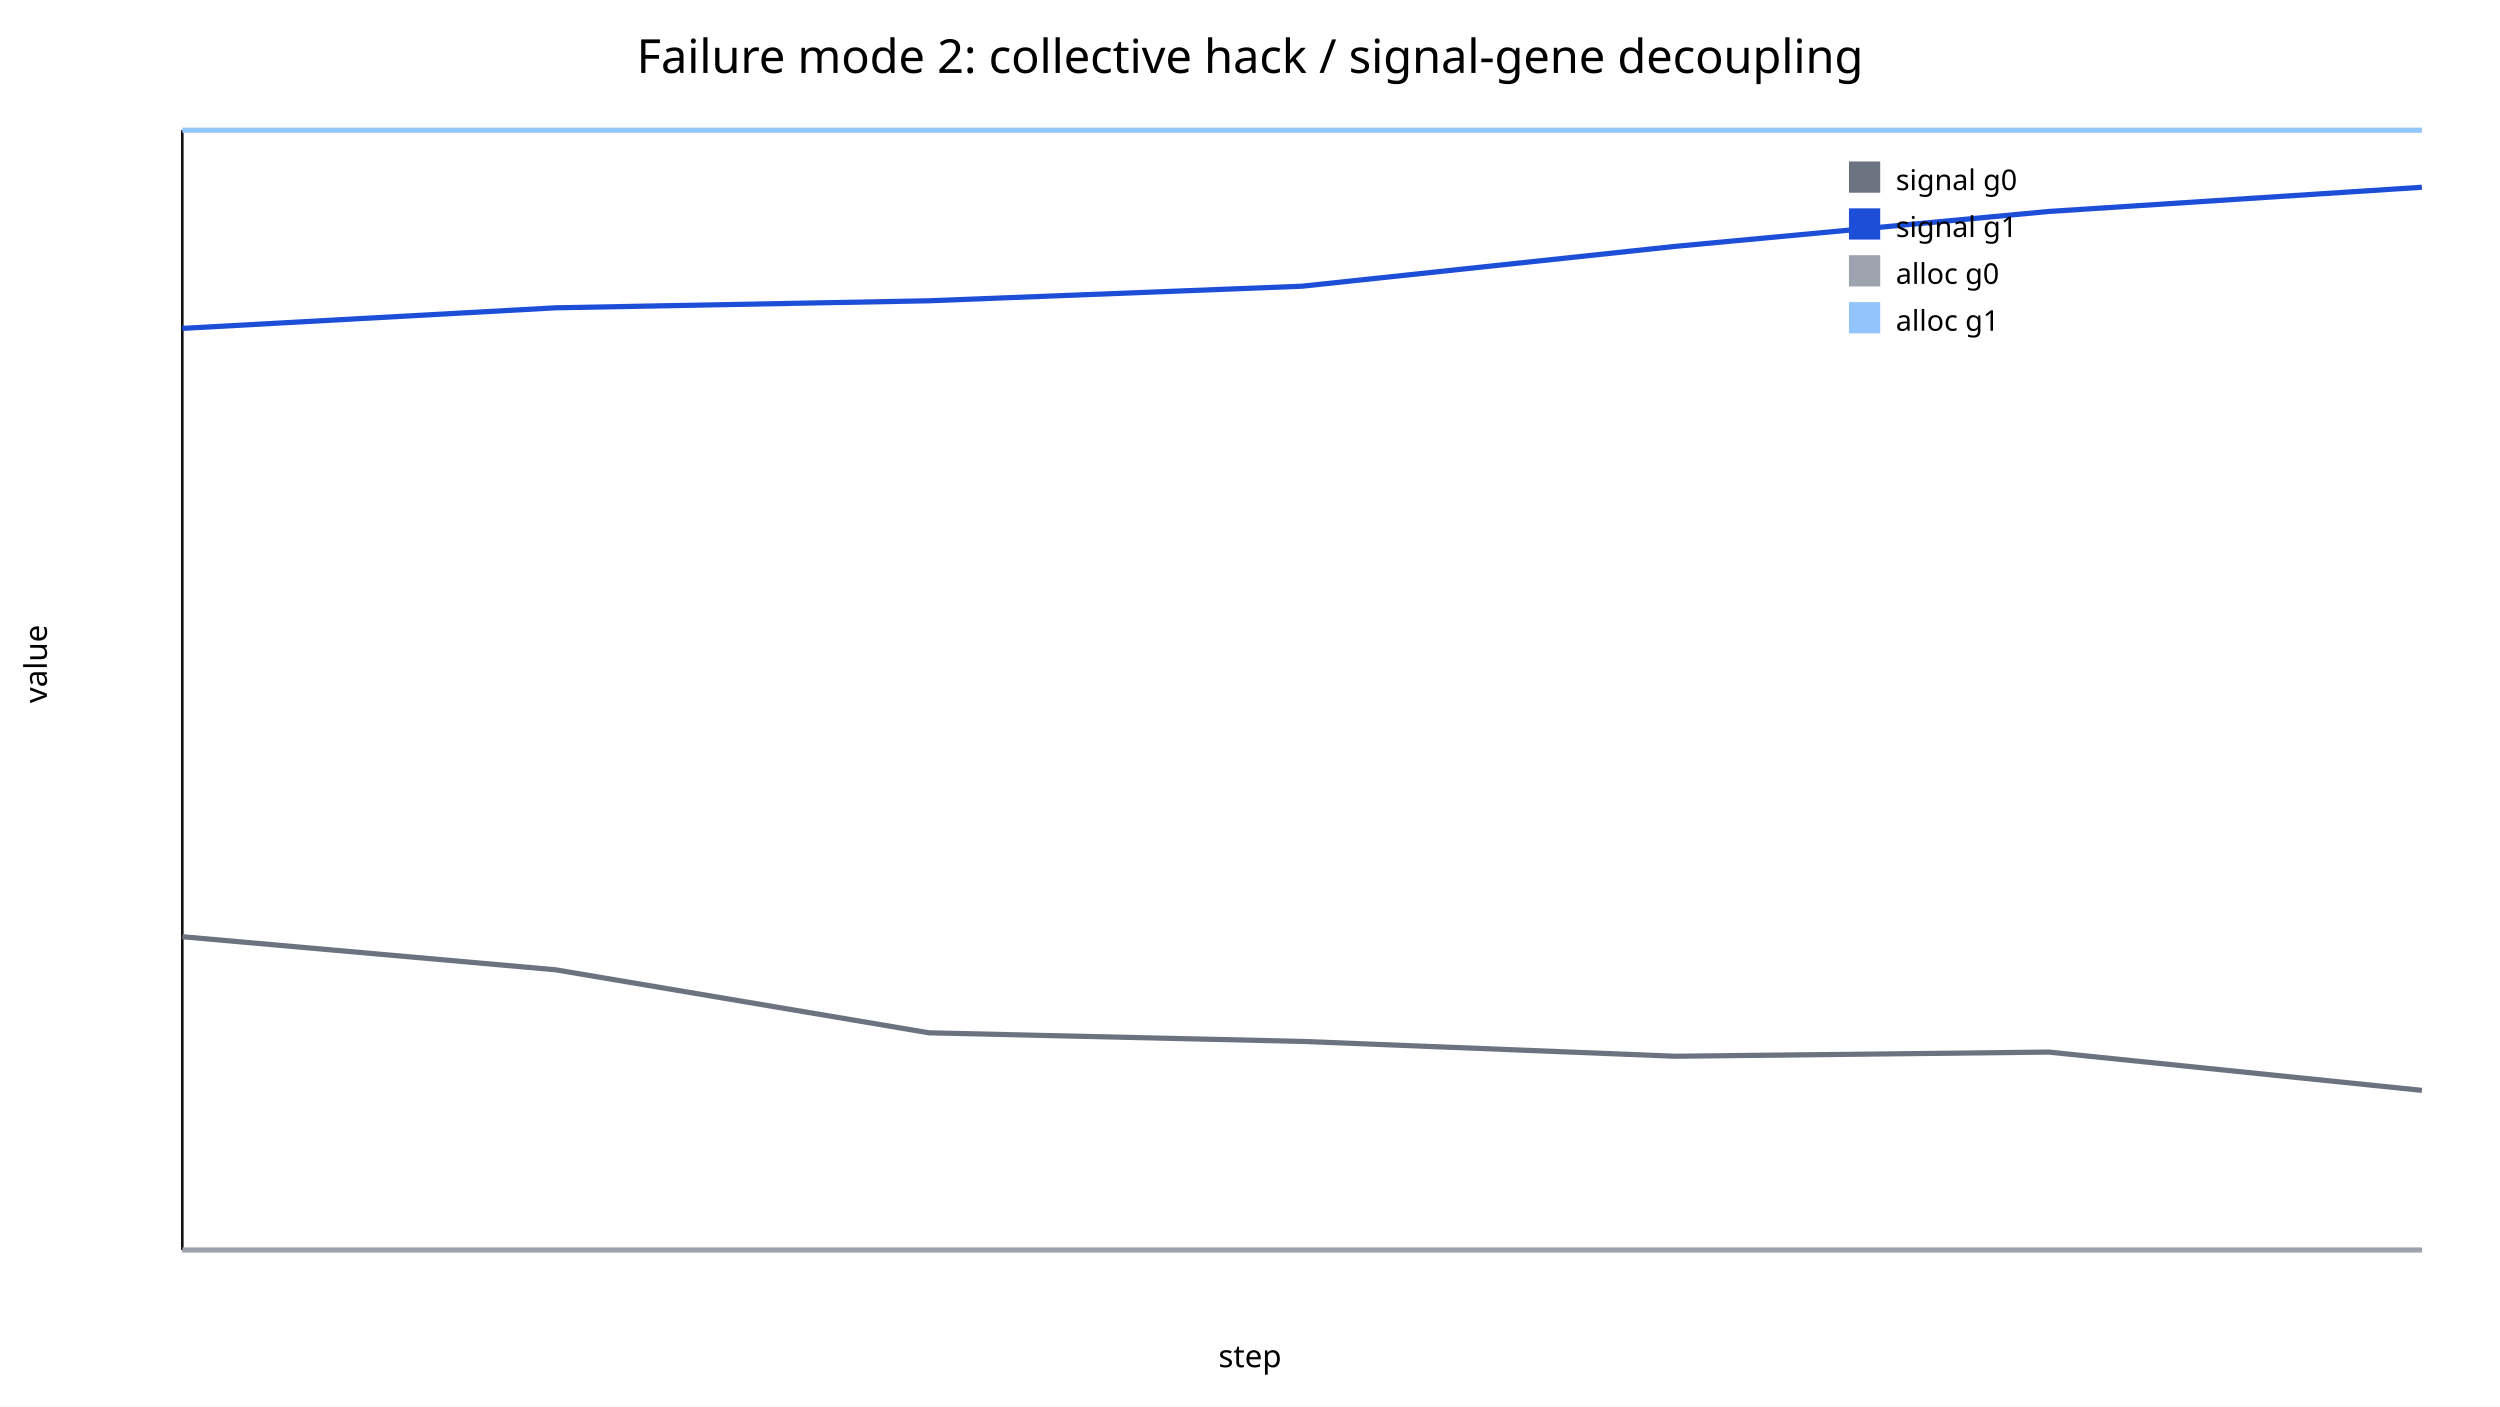
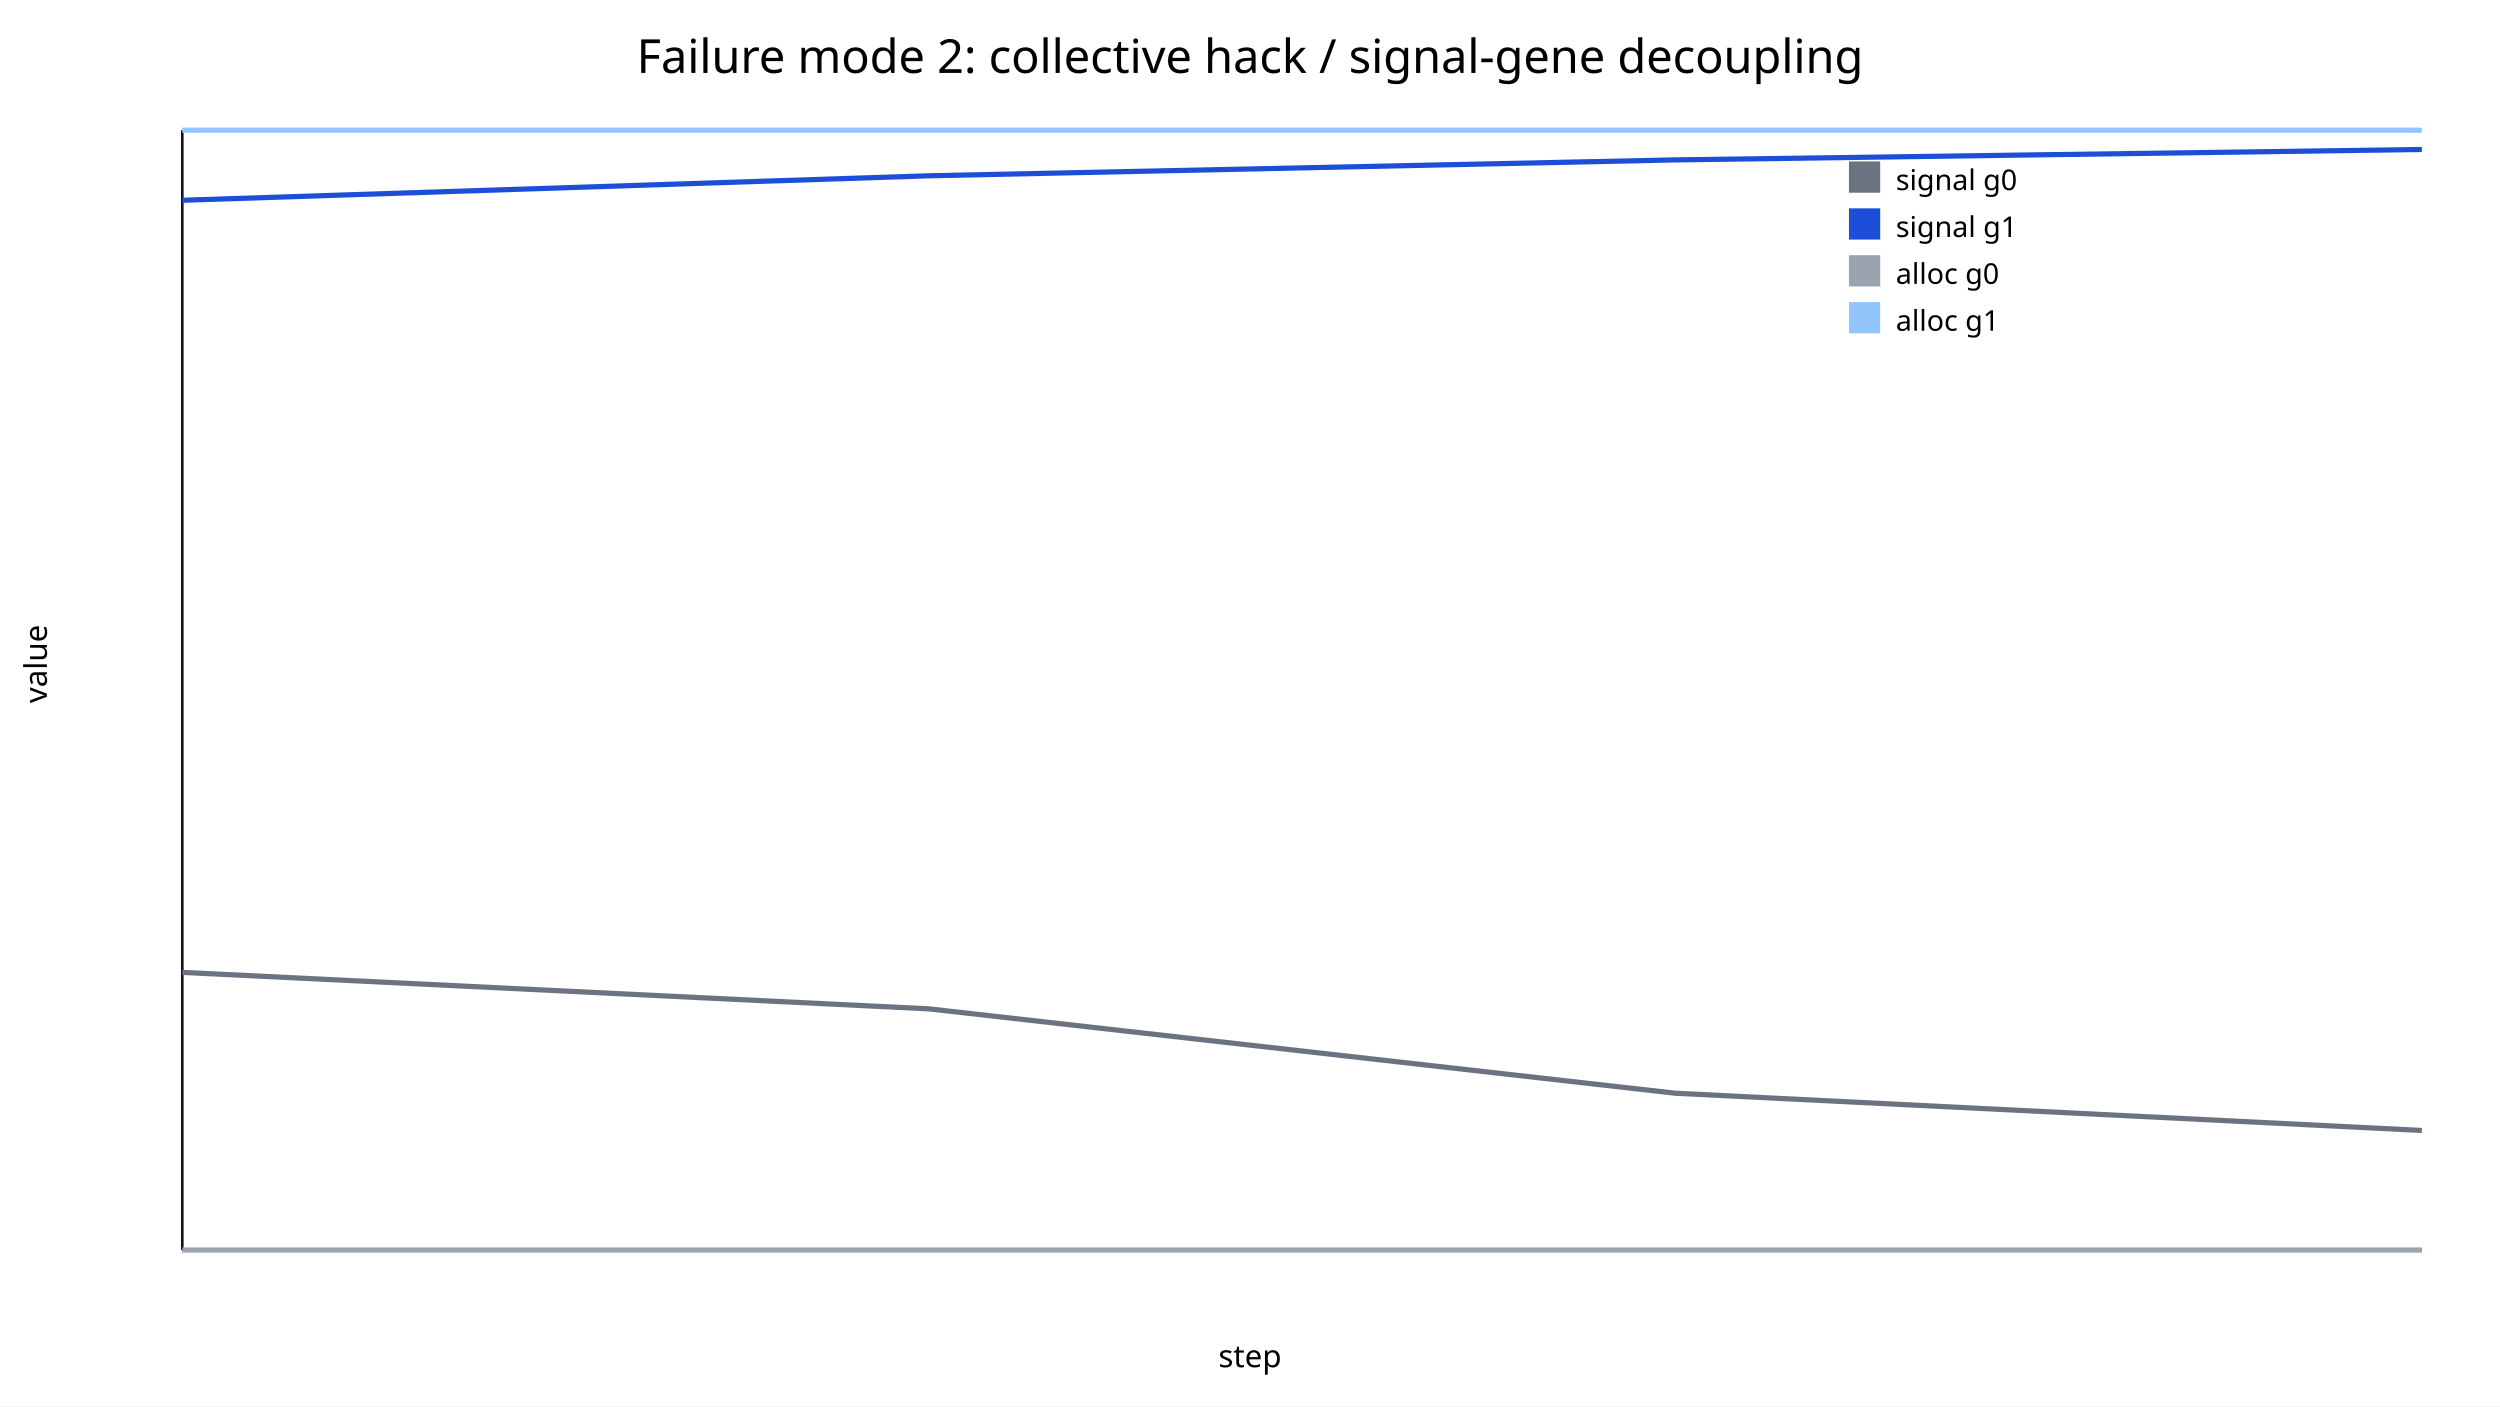
<svg xmlns="http://www.w3.org/2000/svg" width="960" height="540" viewBox="0 0 960 540">
  <rect width="100%" height="100%" fill="white" />
  <text x="480.0" y="28" text-anchor="middle" font-family="sans-serif" font-size="18">Failure mode 2: collective hack / signal-gene decoupling</text>
  <line x1="70" y1="480" x2="930" y2="480" stroke="#111" />
  <line x1="70" y1="50" x2="70" y2="480" stroke="#111" />
  <text x="480.0" y="525" text-anchor="middle" font-family="sans-serif" font-size="12">step</text>
  <text x="18" y="270.0" transform="rotate(-90 18 270.0)" font-family="sans-serif" font-size="12">value</text>
-   <polyline fill="none" stroke="#6b7280" stroke-width="2" points="70.0,359.7 213.3,372.4 356.7,396.6 500.0,399.9 643.3,405.6 786.7,404.0 930.0,418.7" />
-   <polyline fill="none" stroke="#1d4ed8" stroke-width="2" points="70.0,126.1 213.3,118.2 356.7,115.5 500.0,109.9 643.3,94.6 786.7,81.2 930.0,71.9" />
-   <polyline fill="none" stroke="#9ca3af" stroke-width="2" points="70.0,480.0 213.3,480.0 356.7,480.0 500.0,480.0 643.3,480.0 786.7,480.0 930.0,480.0" />
-   <polyline fill="none" stroke="#93c5fd" stroke-width="2" points="70.0,50.0 213.3,50.0 356.7,50.0 500.0,50.0 643.3,50.0 786.7,50.0 930.0,50.0" />
+   <polyline fill="none" stroke="#6b7280" stroke-width="2" points="70.0,373.4 356.7,387.4 643.3,419.8 930.0,434.1" />
+   <polyline fill="none" stroke="#1d4ed8" stroke-width="2" points="70.0,76.9 356.7,67.5 643.3,61.4 930.0,57.4" />
+   <polyline fill="none" stroke="#9ca3af" stroke-width="2" points="70.0,480.0 356.7,480.0 643.3,480.0 930.0,480.0" />
+   <polyline fill="none" stroke="#93c5fd" stroke-width="2" points="70.0,50.0 356.7,50.0 643.3,50.0 930.0,50.0" />
  <rect x="710" y="62" width="12" height="12" fill="#6b7280" />
  <text x="728" y="73" font-family="sans-serif" font-size="11">signal g0</text>
  <rect x="710" y="80" width="12" height="12" fill="#1d4ed8" />
  <text x="728" y="91" font-family="sans-serif" font-size="11">signal g1</text>
  <rect x="710" y="98" width="12" height="12" fill="#9ca3af" />
  <text x="728" y="109" font-family="sans-serif" font-size="11">alloc g0</text>
  <rect x="710" y="116" width="12" height="12" fill="#93c5fd" />
  <text x="728" y="127" font-family="sans-serif" font-size="11">alloc g1</text>
</svg>
